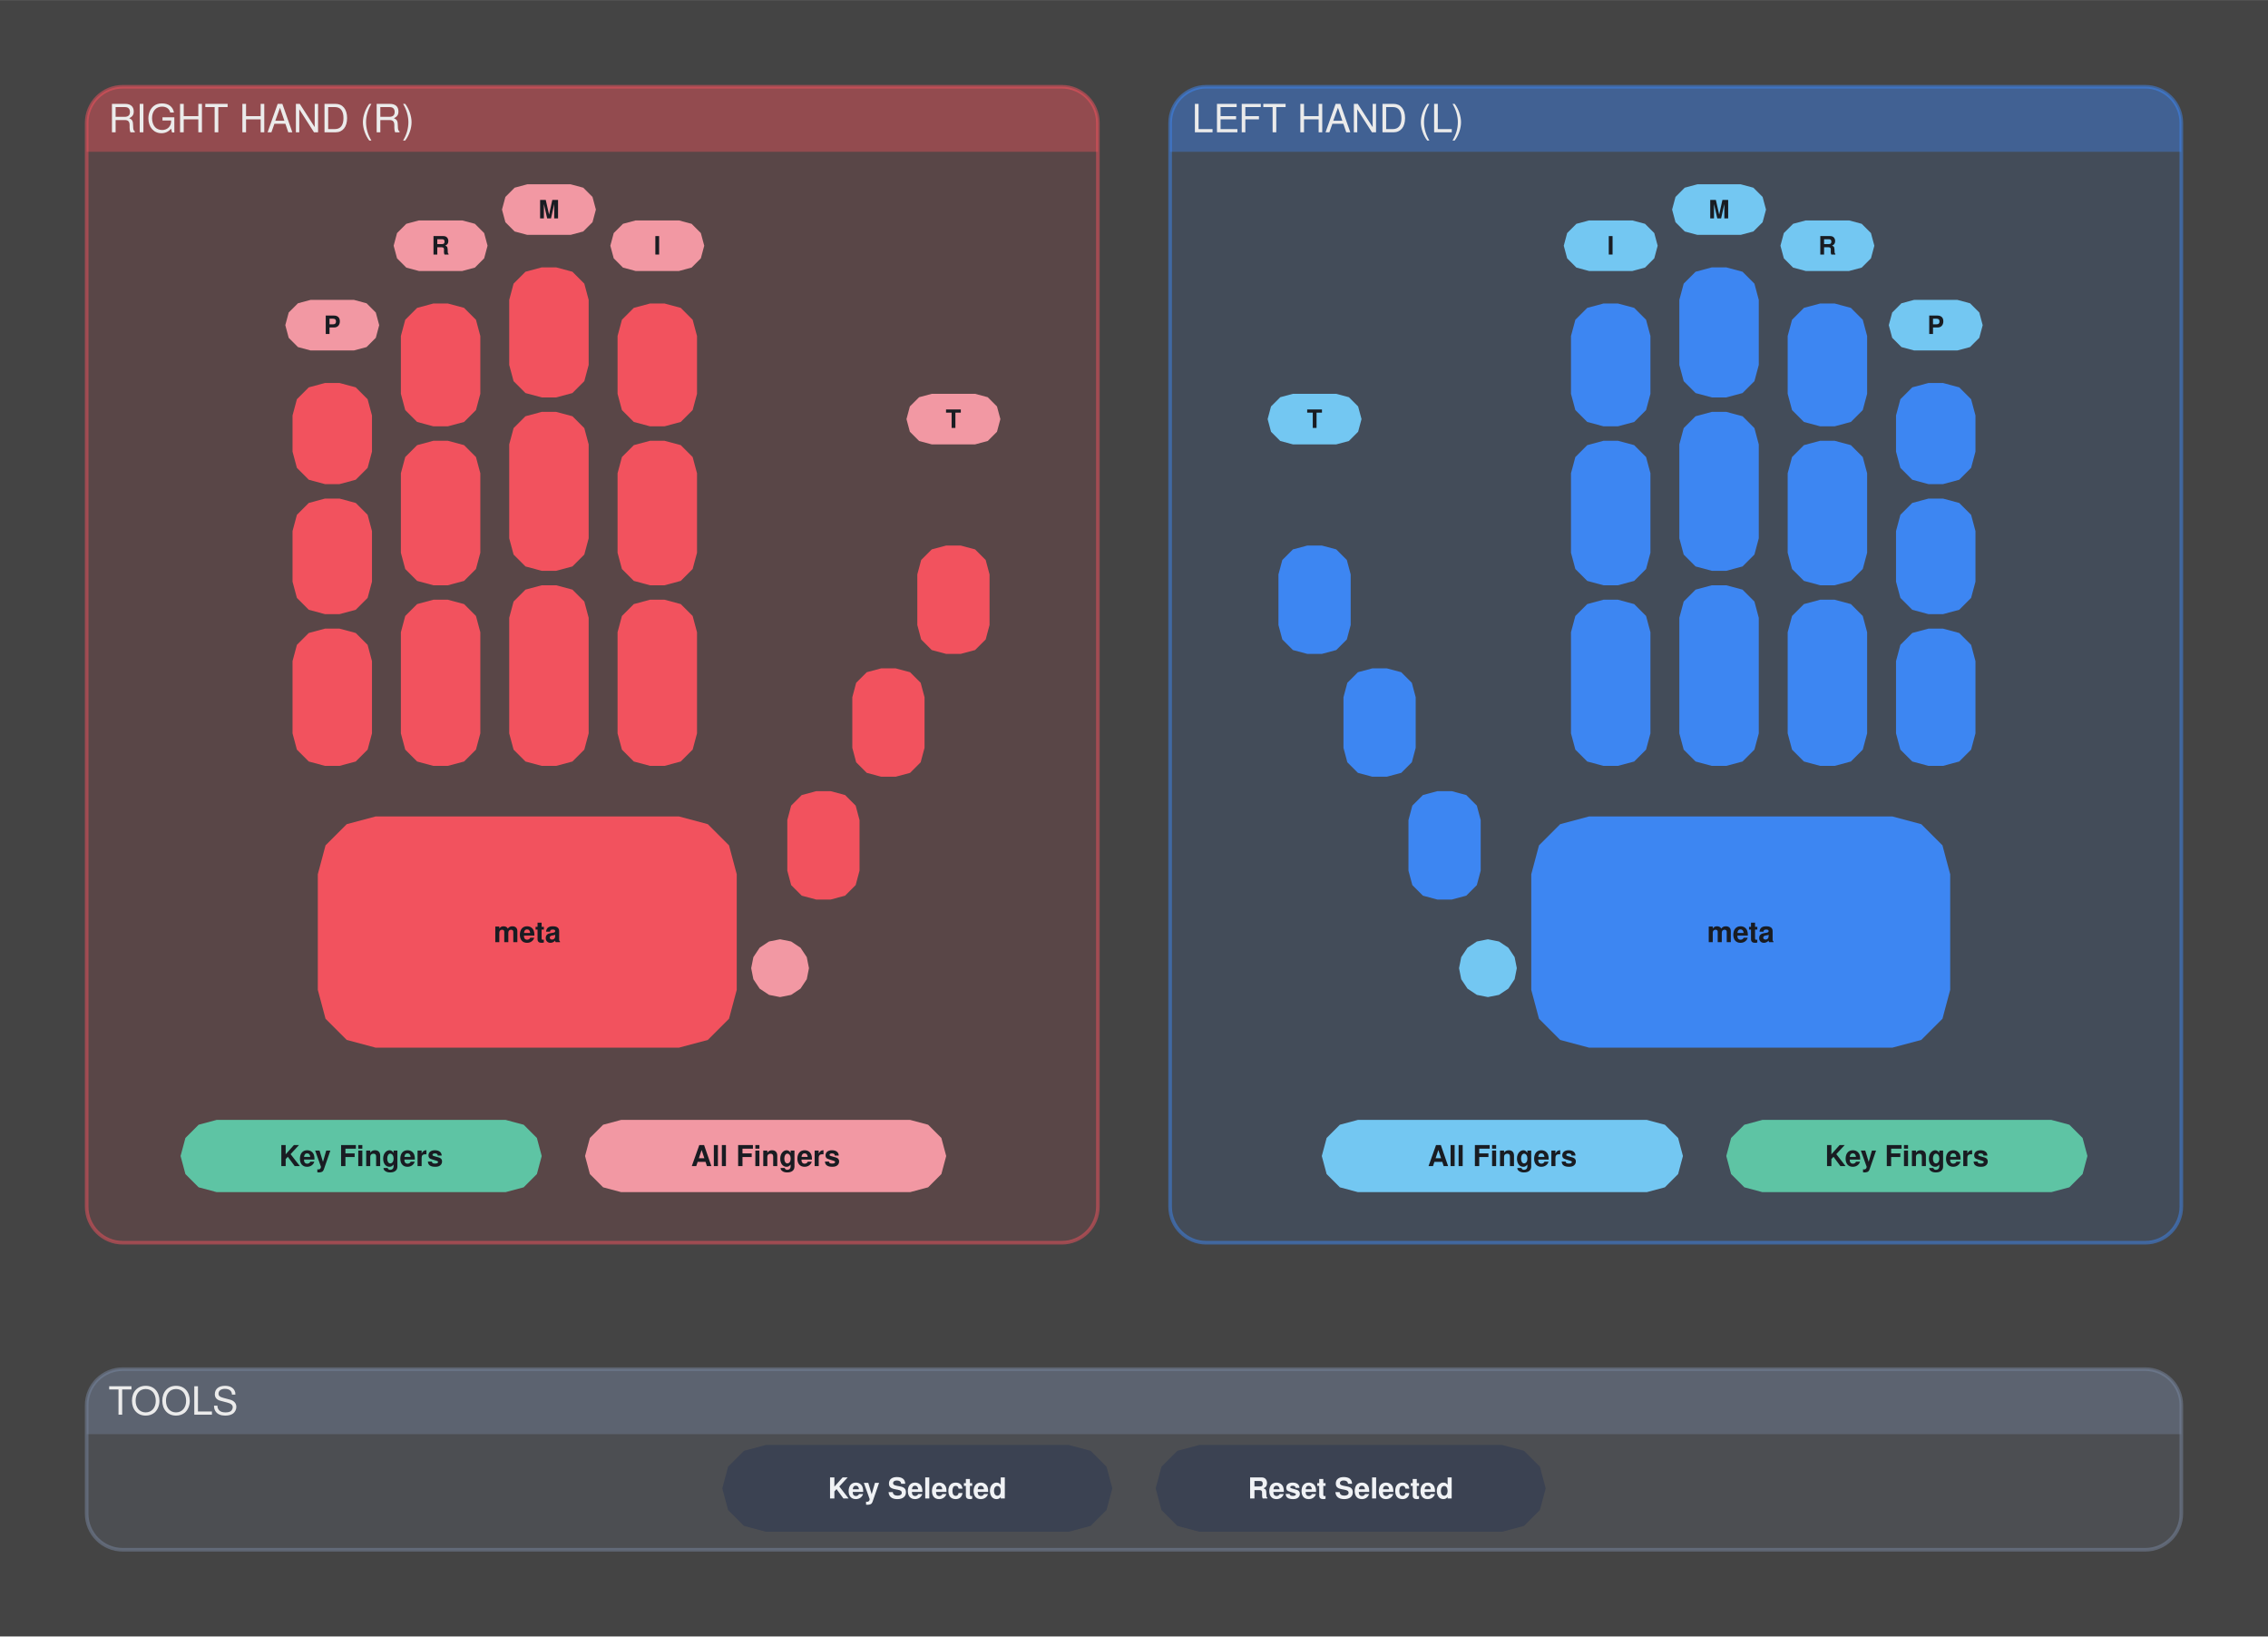
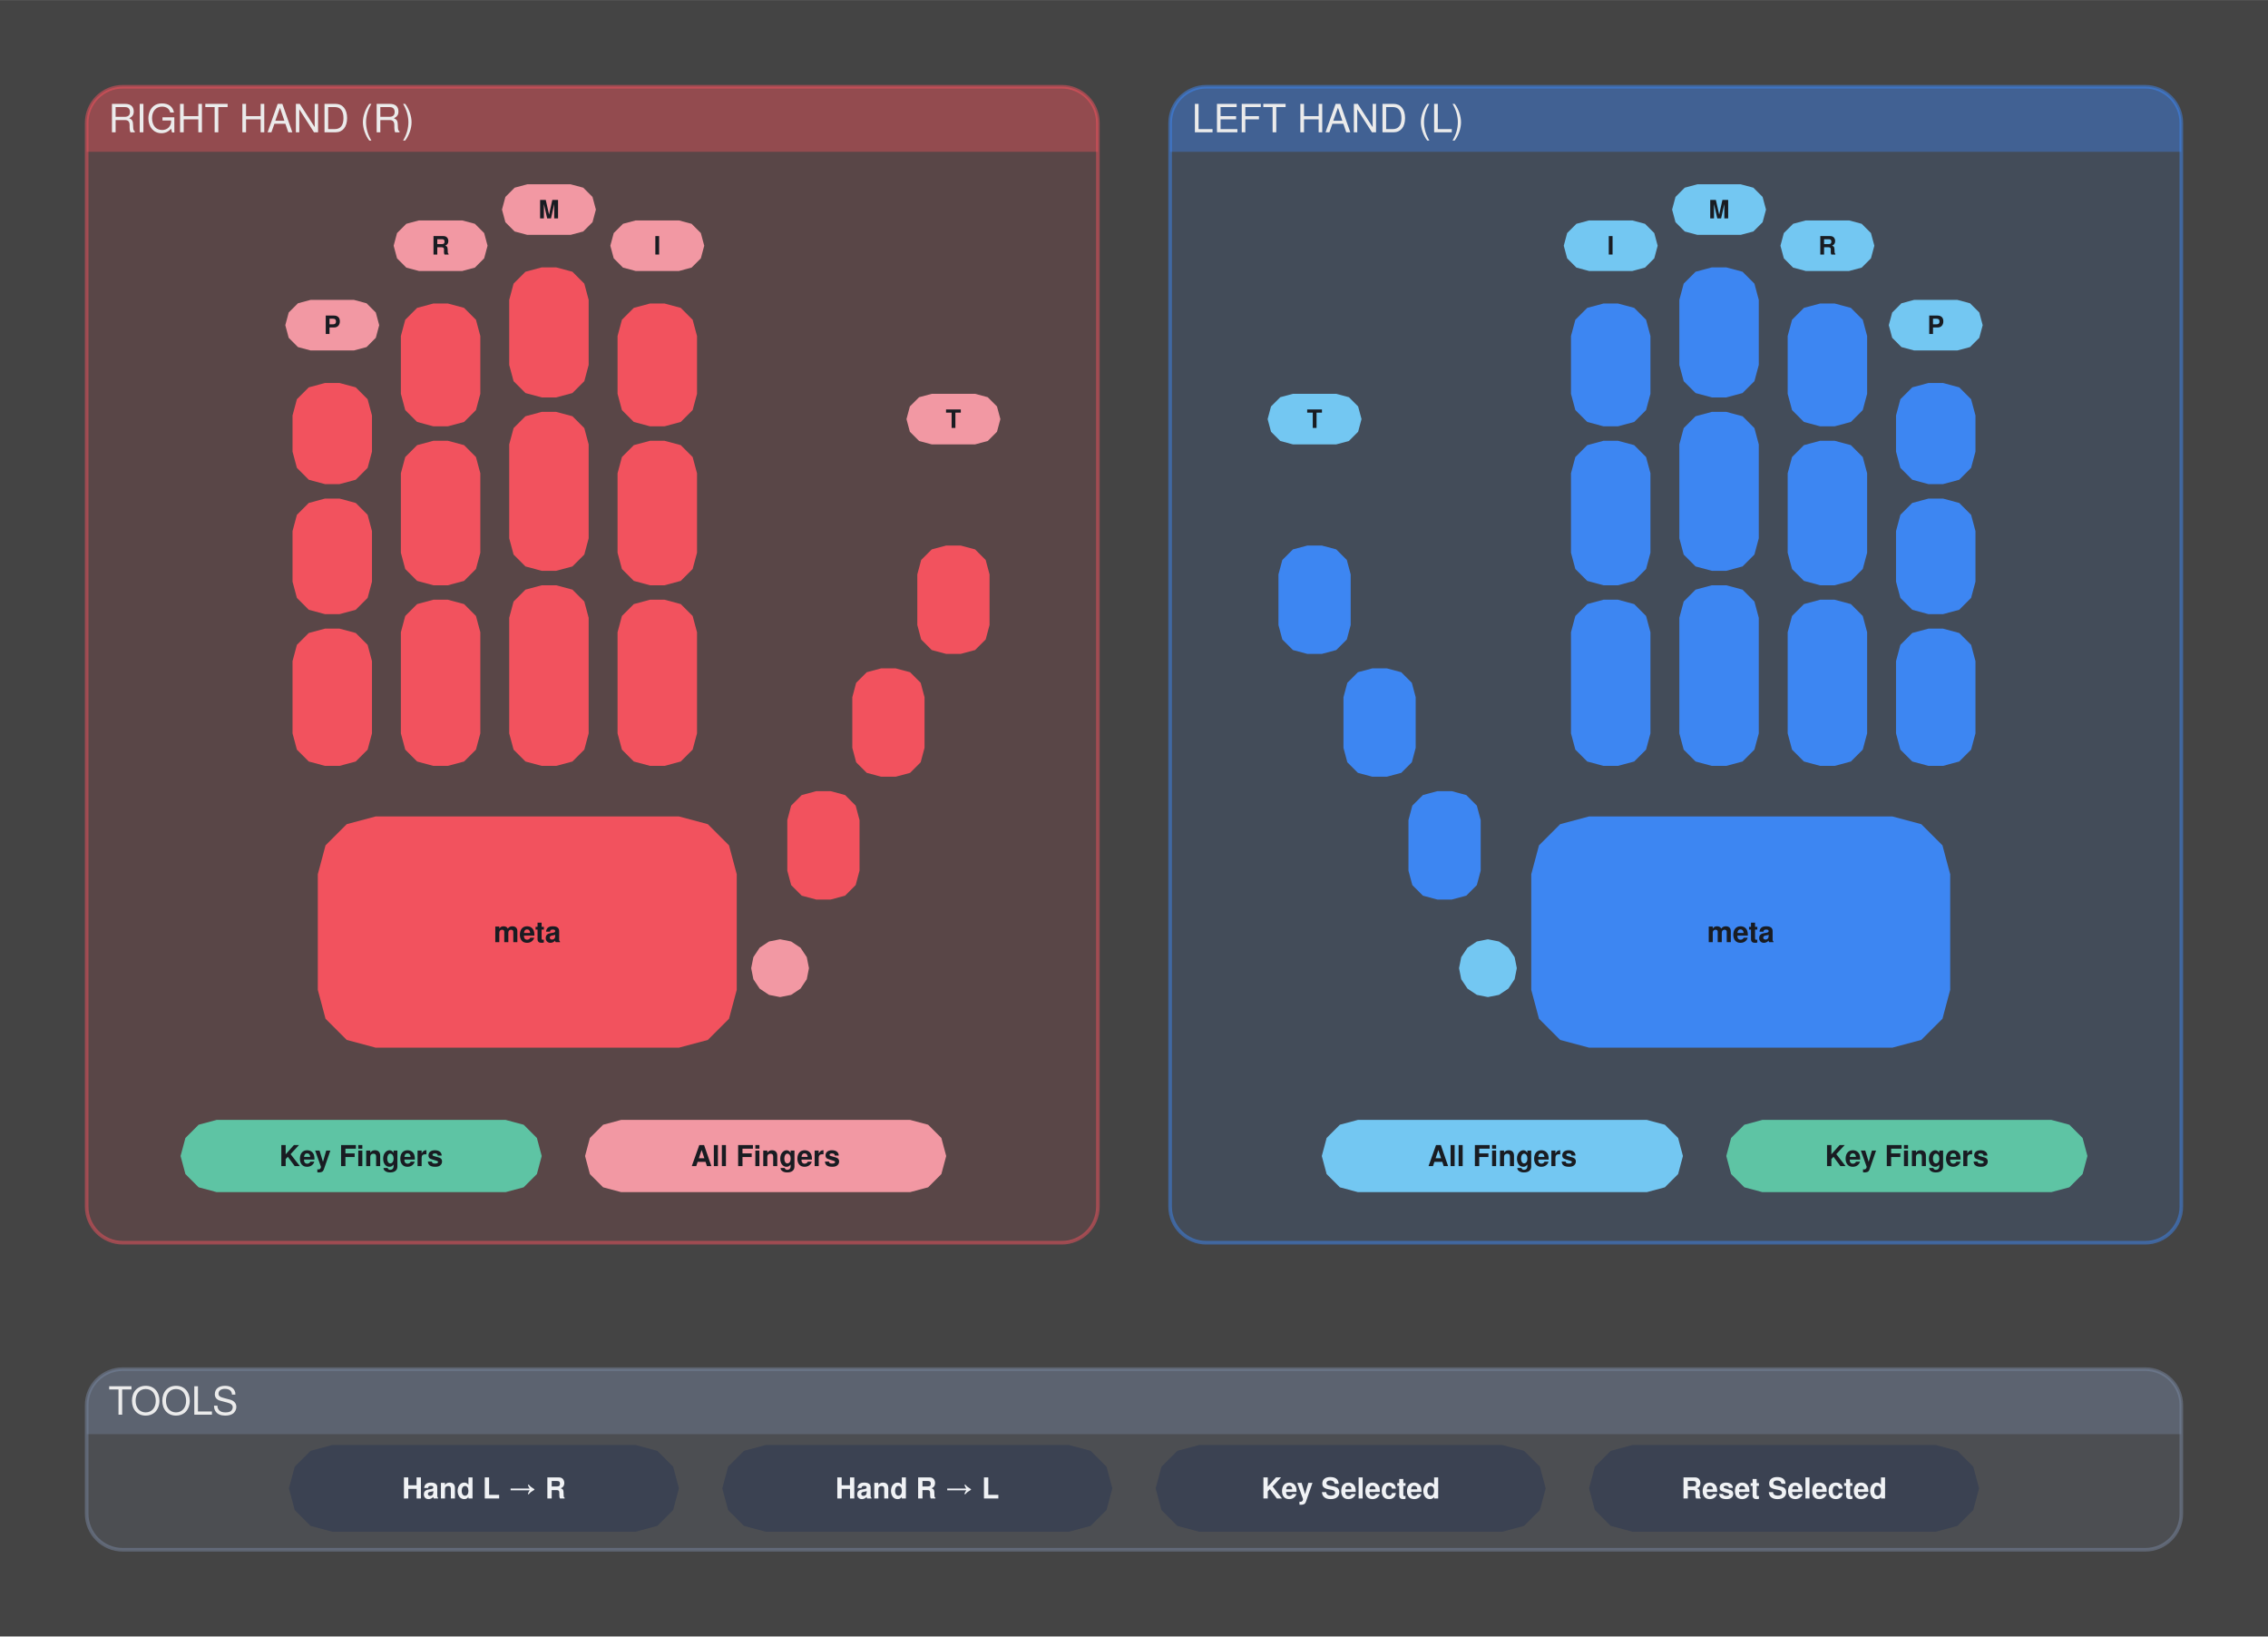
<svg xmlns="http://www.w3.org/2000/svg" width="1005" height="725" viewBox="0 0 628 453" font-family="Segoe UI, Helvetica, Arial, sans-serif">
  <rect width="100%" height="100%" fill="#444444" />
-   <clipPath id="clip140623414644416">
+   <clipPath id="clip139672908442432">
    <rect x="24.0" y="24.0" width="280.0" height="320.0" rx="10.0" />
  </clipPath>
  <rect x="24.0" y="24.0" width="280.0" height="320.0" rx="10.0" fill="rgb(255,84,96)" fill-opacity="0.11" stroke="rgb(255,84,96)" stroke-opacity="0.46" stroke-width="1" />
-   <rect x="24.0" y="24.0" width="280.0" height="18" fill="rgb(255,84,96)" fill-opacity="0.35" clip-path="url(#clip140623414644416)" />
+   <rect x="24.0" y="24.0" width="280.0" height="18" fill="rgb(255,84,96)" fill-opacity="0.35" clip-path="url(#clip139672908442432)" />
  <text x="30.0" y="33.0" font-size="10.8" dominant-baseline="middle" fill="#ebebeb">RIGHT HAND  (R)</text>
  <polygon points="188.00,226.00 196.00,228.14 201.86,234.00 204.00,242.00 204.00,274.00 201.86,282.00 196.00,287.86 188.00,290.00 104.00,290.00 96.00,287.86 90.14,282.00 88.00,274.00 88.00,242.00 90.14,234.00 96.00,228.14 104.00,226.00" fill="rgb(255,84,96)" fill-opacity="0.92" />
  <text x="146.00" y="258.00" font-size="8.0" text-anchor="middle" dominant-baseline="middle" font-weight="600" fill="rgb(25,28,34)">meta</text>
  <polygon points="184.00,166.00 188.50,167.21 191.79,170.50 193.00,175.00 193.00,203.00 191.79,207.50 188.50,210.79 184.00,212.00 180.00,212.00 175.50,210.79 172.21,207.50 171.00,203.00 171.00,175.00 172.21,170.50 175.50,167.21 180.00,166.00" fill="rgb(255,84,96)" fill-opacity="0.92" />
  <polygon points="184.00,122.00 188.50,123.21 191.79,126.50 193.00,131.00 193.00,153.00 191.79,157.50 188.50,160.79 184.00,162.00 180.00,162.00 175.50,160.79 172.21,157.50 171.00,153.00 171.00,131.00 172.21,126.50 175.50,123.21 180.00,122.00" fill="rgb(255,84,96)" fill-opacity="0.92" />
  <polygon points="184.00,84.00 188.50,85.21 191.79,88.50 193.00,93.00 193.00,109.00 191.79,113.50 188.50,116.79 184.00,118.00 180.00,118.00 175.50,116.79 172.21,113.50 171.00,109.00 171.00,93.00 172.21,88.50 175.50,85.21 180.00,84.00" fill="rgb(255,84,96)" fill-opacity="0.92" />
  <polygon points="188.00,61.00 191.50,61.94 194.06,64.50 195.00,68.00 195.00,68.00 194.06,71.50 191.50,74.06 188.00,75.00 176.00,75.00 172.50,74.06 169.94,71.50 169.00,68.00 169.00,68.00 169.94,64.50 172.50,61.94 176.00,61.00" fill="rgb(255,160,170)" fill-opacity="0.92" />
  <text x="182.00" y="68.00" font-size="7.0" text-anchor="middle" dominant-baseline="middle" font-weight="600" fill="rgb(25,28,34)">I</text>
  <polygon points="154.00,162.00 158.50,163.21 161.79,166.50 163.00,171.00 163.00,203.00 161.79,207.50 158.50,210.79 154.00,212.00 150.00,212.00 145.50,210.79 142.21,207.50 141.00,203.00 141.00,171.00 142.21,166.50 145.50,163.21 150.00,162.00" fill="rgb(255,84,96)" fill-opacity="0.92" />
  <polygon points="154.00,114.00 158.50,115.21 161.79,118.50 163.00,123.00 163.00,149.00 161.79,153.50 158.50,156.79 154.00,158.00 150.00,158.00 145.50,156.79 142.21,153.50 141.00,149.00 141.00,123.00 142.21,118.50 145.50,115.21 150.00,114.00" fill="rgb(255,84,96)" fill-opacity="0.92" />
  <polygon points="154.00,74.00 158.50,75.21 161.79,78.50 163.00,83.00 163.00,101.00 161.79,105.50 158.50,108.79 154.00,110.00 150.00,110.00 145.50,108.79 142.21,105.50 141.00,101.00 141.00,83.00 142.21,78.50 145.50,75.21 150.00,74.00" fill="rgb(255,84,96)" fill-opacity="0.92" />
  <polygon points="158.00,51.00 161.50,51.94 164.06,54.50 165.00,58.00 165.00,58.00 164.06,61.50 161.50,64.06 158.00,65.00 146.00,65.00 142.50,64.06 139.94,61.50 139.00,58.00 139.00,58.00 139.94,54.50 142.50,51.94 146.00,51.00" fill="rgb(255,160,170)" fill-opacity="0.92" />
  <text x="152.00" y="58.00" font-size="7.0" text-anchor="middle" dominant-baseline="middle" font-weight="600" fill="rgb(25,28,34)">M</text>
  <polygon points="124.00,166.00 128.50,167.21 131.79,170.50 133.00,175.00 133.00,203.00 131.79,207.50 128.50,210.79 124.00,212.00 120.00,212.00 115.50,210.79 112.21,207.50 111.00,203.00 111.00,175.00 112.21,170.50 115.50,167.21 120.00,166.00" fill="rgb(255,84,96)" fill-opacity="0.92" />
  <polygon points="124.00,122.00 128.50,123.21 131.79,126.50 133.00,131.00 133.00,153.00 131.79,157.50 128.50,160.79 124.00,162.00 120.00,162.00 115.50,160.79 112.21,157.50 111.00,153.00 111.00,131.00 112.21,126.50 115.50,123.21 120.00,122.00" fill="rgb(255,84,96)" fill-opacity="0.92" />
  <polygon points="124.00,84.00 128.50,85.21 131.79,88.50 133.00,93.00 133.00,109.00 131.79,113.50 128.50,116.79 124.00,118.00 120.00,118.00 115.50,116.79 112.21,113.50 111.00,109.00 111.00,93.00 112.21,88.50 115.50,85.21 120.00,84.00" fill="rgb(255,84,96)" fill-opacity="0.92" />
  <polygon points="128.00,61.00 131.50,61.94 134.06,64.50 135.00,68.00 135.00,68.00 134.06,71.50 131.50,74.06 128.00,75.00 116.00,75.00 112.50,74.06 109.94,71.50 109.00,68.00 109.00,68.00 109.94,64.50 112.50,61.94 116.00,61.00" fill="rgb(255,160,170)" fill-opacity="0.92" />
  <text x="122.00" y="68.00" font-size="7.0" text-anchor="middle" dominant-baseline="middle" font-weight="600" fill="rgb(25,28,34)">R</text>
  <polygon points="94.00,174.00 98.50,175.21 101.79,178.50 103.00,183.00 103.00,203.00 101.79,207.50 98.50,210.79 94.00,212.00 90.00,212.00 85.50,210.79 82.21,207.50 81.00,203.00 81.00,183.00 82.21,178.50 85.50,175.21 90.00,174.00" fill="rgb(255,84,96)" fill-opacity="0.92" />
  <polygon points="94.00,138.00 98.50,139.21 101.79,142.50 103.00,147.00 103.00,161.00 101.79,165.50 98.50,168.79 94.00,170.00 90.00,170.00 85.50,168.79 82.21,165.50 81.00,161.00 81.00,147.00 82.21,142.50 85.50,139.21 90.00,138.00" fill="rgb(255,84,96)" fill-opacity="0.92" />
  <polygon points="94.00,106.00 98.50,107.21 101.79,110.50 103.00,115.00 103.00,125.00 101.79,129.50 98.50,132.79 94.00,134.00 90.00,134.00 85.50,132.79 82.21,129.50 81.00,125.00 81.00,115.00 82.21,110.50 85.50,107.21 90.00,106.00" fill="rgb(255,84,96)" fill-opacity="0.92" />
  <polygon points="98.00,83.00 101.50,83.94 104.06,86.50 105.00,90.00 105.00,90.00 104.06,93.50 101.50,96.06 98.00,97.00 86.00,97.00 82.50,96.06 79.94,93.50 79.00,90.00 79.00,90.00 79.94,86.50 82.50,83.94 86.00,83.00" fill="rgb(255,160,170)" fill-opacity="0.92" />
  <text x="92.00" y="90.00" font-size="7.0" text-anchor="middle" dominant-baseline="middle" font-weight="600" fill="rgb(25,28,34)">P</text>
  <polygon points="216.00,260.00 219.06,260.61 221.66,262.34 223.39,264.94 224.00,268.00 223.39,271.06 221.66,273.66 219.06,275.39 216.00,276.00 212.94,275.39 210.34,273.66 208.61,271.06 208.00,268.00 208.61,264.94 210.34,262.34 212.94,260.61" fill="rgb(255,160,170)" fill-opacity="0.92" />
  <polygon points="230.00,219.00 234.00,220.07 236.93,223.00 238.00,227.00 238.00,241.00 236.93,245.00 234.00,247.93 230.00,249.00 226.00,249.00 222.00,247.93 219.07,245.00 218.00,241.00 218.00,227.00 219.07,223.00 222.00,220.07 226.00,219.00" fill="rgb(255,84,96)" fill-opacity="0.92" />
  <polygon points="248.00,185.00 252.00,186.07 254.93,189.00 256.00,193.00 256.00,207.00 254.93,211.00 252.00,213.93 248.00,215.00 244.00,215.00 240.00,213.93 237.07,211.00 236.00,207.00 236.00,193.00 237.07,189.00 240.00,186.07 244.00,185.00" fill="rgb(255,84,96)" fill-opacity="0.92" />
  <polygon points="266.00,151.00 270.00,152.07 272.93,155.00 274.00,159.00 274.00,173.00 272.93,177.00 270.00,179.93 266.00,181.00 262.00,181.00 258.00,179.93 255.07,177.00 254.00,173.00 254.00,159.00 255.07,155.00 258.00,152.07 262.00,151.00" fill="rgb(255,84,96)" fill-opacity="0.92" />
  <polygon points="270.00,109.00 273.50,109.94 276.06,112.50 277.00,116.00 277.00,116.00 276.06,119.50 273.50,122.06 270.00,123.00 258.00,123.00 254.50,122.06 251.94,119.50 251.00,116.00 251.00,116.00 251.94,112.50 254.50,109.94 258.00,109.00" fill="rgb(255,160,170)" fill-opacity="0.92" />
  <text x="264.00" y="116.00" font-size="7.0" text-anchor="middle" dominant-baseline="middle" font-weight="600" fill="rgb(25,28,34)">T</text>
  <polygon points="252.00,310.00 257.00,311.34 260.66,315.00 262.00,320.00 262.00,320.00 260.66,325.00 257.00,328.66 252.00,330.00 172.00,330.00 167.00,328.66 163.34,325.00 162.00,320.00 162.00,320.00 163.34,315.00 167.00,311.34 172.00,310.00" fill="rgb(255,160,170)" fill-opacity="0.92" />
  <text x="212.00" y="320.00" font-size="8.0" text-anchor="middle" dominant-baseline="middle" font-weight="600" fill="rgb(25,28,34)">All Fingers</text>
  <polygon points="140.00,310.00 145.00,311.34 148.66,315.00 150.00,320.00 150.00,320.00 148.66,325.00 145.00,328.66 140.00,330.00 60.00,330.00 55.00,328.66 51.34,325.00 50.00,320.00 50.00,320.00 51.34,315.00 55.00,311.34 60.00,310.00" fill="rgb(94,196,164)" fill-opacity="1.00" />
  <text x="100.00" y="320.00" font-size="8.0" text-anchor="middle" dominant-baseline="middle" font-weight="600" fill="rgb(25,28,34)">Key Fingers</text>
-   <clipPath id="clip140623414728128">
+   <clipPath id="clip139672908526144">
    <rect x="324.0" y="24.0" width="280.0" height="320.0" rx="10.0" />
  </clipPath>
  <rect x="324.0" y="24.0" width="280.0" height="320.0" rx="10.0" fill="rgb(61,139,255)" fill-opacity="0.11" stroke="rgb(61,139,255)" stroke-opacity="0.46" stroke-width="1" />
-   <rect x="324.0" y="24.0" width="280.0" height="18" fill="rgb(61,139,255)" fill-opacity="0.35" clip-path="url(#clip140623414728128)" />
+   <rect x="324.0" y="24.0" width="280.0" height="18" fill="rgb(61,139,255)" fill-opacity="0.35" clip-path="url(#clip139672908526144)" />
  <text x="330.0" y="33.0" font-size="10.8" dominant-baseline="middle" fill="#ebebeb">LEFT HAND  (L)</text>
  <polygon points="524.00,226.00 532.00,228.14 537.86,234.00 540.00,242.00 540.00,274.00 537.86,282.00 532.00,287.86 524.00,290.00 440.00,290.00 432.00,287.86 426.14,282.00 424.00,274.00 424.00,242.00 426.14,234.00 432.00,228.14 440.00,226.00" fill="rgb(61,139,255)" fill-opacity="0.92" />
  <text x="482.00" y="258.00" font-size="8.0" text-anchor="middle" dominant-baseline="middle" font-weight="600" fill="rgb(25,28,34)">meta</text>
  <polygon points="448.00,166.00 452.50,167.21 455.79,170.50 457.00,175.00 457.00,203.00 455.79,207.50 452.50,210.79 448.00,212.00 444.00,212.00 439.50,210.79 436.21,207.50 435.00,203.00 435.00,175.00 436.21,170.50 439.50,167.21 444.00,166.00" fill="rgb(61,139,255)" fill-opacity="0.92" />
  <polygon points="448.00,122.00 452.50,123.21 455.79,126.50 457.00,131.00 457.00,153.00 455.79,157.50 452.50,160.79 448.00,162.00 444.00,162.00 439.50,160.79 436.21,157.50 435.00,153.00 435.00,131.00 436.21,126.50 439.50,123.21 444.00,122.00" fill="rgb(61,139,255)" fill-opacity="0.92" />
  <polygon points="448.00,84.00 452.50,85.21 455.79,88.50 457.00,93.00 457.00,109.00 455.79,113.50 452.50,116.79 448.00,118.00 444.00,118.00 439.50,116.79 436.21,113.50 435.00,109.00 435.00,93.00 436.21,88.50 439.50,85.21 444.00,84.00" fill="rgb(61,139,255)" fill-opacity="0.92" />
  <polygon points="452.00,61.00 455.50,61.94 458.06,64.50 459.00,68.00 459.00,68.00 458.06,71.50 455.50,74.06 452.00,75.00 440.00,75.00 436.50,74.06 433.94,71.50 433.00,68.00 433.00,68.00 433.94,64.50 436.50,61.94 440.00,61.00" fill="rgb(120,210,255)" fill-opacity="0.92" />
  <text x="446.00" y="68.00" font-size="7.0" text-anchor="middle" dominant-baseline="middle" font-weight="600" fill="rgb(25,28,34)">I</text>
  <polygon points="478.00,162.00 482.50,163.21 485.79,166.50 487.00,171.00 487.00,203.00 485.79,207.50 482.50,210.79 478.00,212.00 474.00,212.00 469.50,210.79 466.21,207.50 465.00,203.00 465.00,171.00 466.21,166.50 469.50,163.21 474.00,162.00" fill="rgb(61,139,255)" fill-opacity="0.92" />
  <polygon points="478.00,114.00 482.50,115.21 485.79,118.50 487.00,123.00 487.00,149.00 485.79,153.50 482.50,156.79 478.00,158.00 474.00,158.00 469.50,156.79 466.21,153.50 465.00,149.00 465.00,123.00 466.21,118.50 469.50,115.21 474.00,114.00" fill="rgb(61,139,255)" fill-opacity="0.92" />
  <polygon points="478.00,74.00 482.50,75.21 485.79,78.50 487.00,83.00 487.00,101.00 485.79,105.50 482.50,108.79 478.00,110.00 474.00,110.00 469.50,108.79 466.21,105.50 465.00,101.00 465.00,83.00 466.21,78.50 469.50,75.21 474.00,74.00" fill="rgb(61,139,255)" fill-opacity="0.92" />
  <polygon points="482.00,51.00 485.50,51.94 488.06,54.50 489.00,58.00 489.00,58.00 488.06,61.50 485.50,64.06 482.00,65.00 470.00,65.00 466.50,64.06 463.94,61.50 463.00,58.00 463.00,58.00 463.94,54.50 466.50,51.94 470.00,51.00" fill="rgb(120,210,255)" fill-opacity="0.92" />
  <text x="476.00" y="58.00" font-size="7.0" text-anchor="middle" dominant-baseline="middle" font-weight="600" fill="rgb(25,28,34)">M</text>
  <polygon points="508.00,166.00 512.50,167.21 515.79,170.50 517.00,175.00 517.00,203.00 515.79,207.50 512.50,210.79 508.00,212.00 504.00,212.00 499.50,210.79 496.21,207.50 495.00,203.00 495.00,175.00 496.21,170.50 499.50,167.21 504.00,166.00" fill="rgb(61,139,255)" fill-opacity="0.92" />
  <polygon points="508.00,122.00 512.50,123.21 515.79,126.50 517.00,131.00 517.00,153.00 515.79,157.50 512.50,160.79 508.00,162.00 504.00,162.00 499.50,160.79 496.21,157.50 495.00,153.00 495.00,131.00 496.21,126.50 499.50,123.21 504.00,122.00" fill="rgb(61,139,255)" fill-opacity="0.92" />
  <polygon points="508.00,84.00 512.50,85.21 515.79,88.50 517.00,93.00 517.00,109.00 515.79,113.50 512.50,116.79 508.00,118.00 504.00,118.00 499.50,116.79 496.21,113.50 495.00,109.00 495.00,93.00 496.21,88.50 499.50,85.21 504.00,84.00" fill="rgb(61,139,255)" fill-opacity="0.92" />
  <polygon points="512.00,61.00 515.50,61.94 518.06,64.50 519.00,68.00 519.00,68.00 518.06,71.50 515.50,74.06 512.00,75.00 500.00,75.00 496.50,74.06 493.94,71.50 493.00,68.00 493.00,68.00 493.94,64.50 496.50,61.94 500.00,61.00" fill="rgb(120,210,255)" fill-opacity="0.92" />
  <text x="506.00" y="68.00" font-size="7.0" text-anchor="middle" dominant-baseline="middle" font-weight="600" fill="rgb(25,28,34)">R</text>
  <polygon points="538.00,174.00 542.50,175.21 545.79,178.50 547.00,183.00 547.00,203.00 545.79,207.50 542.50,210.79 538.00,212.00 534.00,212.00 529.50,210.79 526.21,207.50 525.00,203.00 525.00,183.00 526.21,178.50 529.50,175.21 534.00,174.00" fill="rgb(61,139,255)" fill-opacity="0.92" />
  <polygon points="538.00,138.00 542.50,139.21 545.79,142.50 547.00,147.00 547.00,161.00 545.79,165.50 542.50,168.79 538.00,170.00 534.00,170.00 529.50,168.79 526.21,165.50 525.00,161.00 525.00,147.00 526.21,142.50 529.50,139.21 534.00,138.00" fill="rgb(61,139,255)" fill-opacity="0.92" />
  <polygon points="538.00,106.00 542.50,107.21 545.79,110.50 547.00,115.00 547.00,125.00 545.79,129.50 542.50,132.79 538.00,134.00 534.00,134.00 529.50,132.79 526.21,129.50 525.00,125.00 525.00,115.00 526.21,110.50 529.50,107.21 534.00,106.00" fill="rgb(61,139,255)" fill-opacity="0.92" />
  <polygon points="542.00,83.00 545.50,83.94 548.06,86.50 549.00,90.00 549.00,90.00 548.06,93.50 545.50,96.06 542.00,97.00 530.00,97.00 526.50,96.06 523.94,93.50 523.00,90.00 523.00,90.00 523.94,86.50 526.50,83.94 530.00,83.00" fill="rgb(120,210,255)" fill-opacity="0.92" />
  <text x="536.00" y="90.00" font-size="7.0" text-anchor="middle" dominant-baseline="middle" font-weight="600" fill="rgb(25,28,34)">P</text>
  <polygon points="412.00,260.00 415.06,260.61 417.66,262.34 419.39,264.94 420.00,268.00 419.39,271.06 417.66,273.66 415.06,275.39 412.00,276.00 408.94,275.39 406.34,273.66 404.61,271.06 404.00,268.00 404.61,264.94 406.34,262.34 408.94,260.61" fill="rgb(120,210,255)" fill-opacity="0.92" />
  <polygon points="402.00,219.00 406.00,220.07 408.93,223.00 410.00,227.00 410.00,241.00 408.93,245.00 406.00,247.93 402.00,249.00 398.00,249.00 394.00,247.93 391.07,245.00 390.00,241.00 390.00,227.00 391.07,223.00 394.00,220.07 398.00,219.00" fill="rgb(61,139,255)" fill-opacity="0.92" />
  <polygon points="384.00,185.00 388.00,186.07 390.93,189.00 392.00,193.00 392.00,207.00 390.93,211.00 388.00,213.93 384.00,215.00 380.00,215.00 376.00,213.93 373.07,211.00 372.00,207.00 372.00,193.00 373.07,189.00 376.00,186.07 380.00,185.00" fill="rgb(61,139,255)" fill-opacity="0.92" />
  <polygon points="366.00,151.00 370.00,152.07 372.93,155.00 374.00,159.00 374.00,173.00 372.93,177.00 370.00,179.93 366.00,181.00 362.00,181.00 358.00,179.93 355.07,177.00 354.00,173.00 354.00,159.00 355.07,155.00 358.00,152.07 362.00,151.00" fill="rgb(61,139,255)" fill-opacity="0.92" />
  <polygon points="370.00,109.00 373.50,109.94 376.06,112.50 377.00,116.00 377.00,116.00 376.06,119.50 373.50,122.06 370.00,123.00 358.00,123.00 354.50,122.06 351.94,119.50 351.00,116.00 351.00,116.00 351.94,112.50 354.50,109.94 358.00,109.00" fill="rgb(120,210,255)" fill-opacity="0.92" />
  <text x="364.00" y="116.00" font-size="7.0" text-anchor="middle" dominant-baseline="middle" font-weight="600" fill="rgb(25,28,34)">T</text>
  <polygon points="456.00,310.00 461.00,311.34 464.66,315.00 466.00,320.00 466.00,320.00 464.66,325.00 461.00,328.66 456.00,330.00 376.00,330.00 371.00,328.66 367.34,325.00 366.00,320.00 366.00,320.00 367.34,315.00 371.00,311.34 376.00,310.00" fill="rgb(120,210,255)" fill-opacity="0.92" />
  <text x="416.00" y="320.00" font-size="8.0" text-anchor="middle" dominant-baseline="middle" font-weight="600" fill="rgb(25,28,34)">All Fingers</text>
  <polygon points="568.00,310.00 573.00,311.34 576.66,315.00 578.00,320.00 578.00,320.00 576.66,325.00 573.00,328.66 568.00,330.00 488.00,330.00 483.00,328.66 479.34,325.00 478.00,320.00 478.00,320.00 479.34,315.00 483.00,311.34 488.00,310.00" fill="rgb(94,196,164)" fill-opacity="1.00" />
  <text x="528.00" y="320.00" font-size="8.0" text-anchor="middle" dominant-baseline="middle" font-weight="600" fill="rgb(25,28,34)">Key Fingers</text>
-   <clipPath id="clip140623414779072">
+   <clipPath id="clip139672908577088">
    <rect x="24.0" y="379.0" width="580.0" height="50.0" rx="10.0" />
  </clipPath>
  <rect x="24.0" y="379.0" width="580.0" height="50.0" rx="10.0" fill="rgb(120,135,160)" fill-opacity="0.15" stroke="rgb(120,135,160)" stroke-opacity="0.50" stroke-width="1" />
-   <rect x="24.0" y="379.0" width="580.0" height="18" fill="rgb(120,135,160)" fill-opacity="0.38" clip-path="url(#clip140623414779072)" />
+   <rect x="24.0" y="379.0" width="580.0" height="18" fill="rgb(120,135,160)" fill-opacity="0.38" clip-path="url(#clip139672908577088)" />
  <text x="30.0" y="388.0" font-size="10.8" dominant-baseline="middle" fill="#ebebeb">TOOLS</text>
+   <polygon points="176.00,400.00 182.00,401.61 186.39,406.00 188.00,412.00 188.00,412.00 186.39,418.00 182.00,422.39 176.00,424.00 92.00,424.00 86.00,422.39 81.61,418.00 80.00,412.00 80.00,412.00 81.61,406.00 86.00,401.61 92.00,400.00" fill="rgb(59,66,82)" fill-opacity="1.00" />
+   <text x="134.00" y="412.00" font-size="8.0" text-anchor="middle" dominant-baseline="middle" font-weight="600" fill="rgb(240,242,245)">Hand L → R</text>
  <polygon points="296.00,400.00 302.00,401.61 306.39,406.00 308.00,412.00 308.00,412.00 306.39,418.00 302.00,422.39 296.00,424.00 212.00,424.00 206.00,422.39 201.61,418.00 200.00,412.00 200.00,412.00 201.61,406.00 206.00,401.61 212.00,400.00" fill="rgb(59,66,82)" fill-opacity="1.00" />
-   <text x="254.00" y="412.00" font-size="8.0" text-anchor="middle" dominant-baseline="middle" font-weight="600" fill="rgb(240,242,245)">Key Selected</text>
+   <text x="254.00" y="412.00" font-size="8.0" text-anchor="middle" dominant-baseline="middle" font-weight="600" fill="rgb(240,242,245)">Hand R → L</text>
  <polygon points="416.00,400.00 422.00,401.61 426.39,406.00 428.00,412.00 428.00,412.00 426.39,418.00 422.00,422.39 416.00,424.00 332.00,424.00 326.00,422.39 321.61,418.00 320.00,412.00 320.00,412.00 321.61,406.00 326.00,401.61 332.00,400.00" fill="rgb(59,66,82)" fill-opacity="1.00" />
-   <text x="374.00" y="412.00" font-size="8.0" text-anchor="middle" dominant-baseline="middle" font-weight="600" fill="rgb(240,242,245)">Reset Selected</text>
+   <text x="374.00" y="412.00" font-size="8.0" text-anchor="middle" dominant-baseline="middle" font-weight="600" fill="rgb(240,242,245)">Key Selected</text>
+   <polygon points="536.00,400.00 542.00,401.61 546.39,406.00 548.00,412.00 548.00,412.00 546.39,418.00 542.00,422.39 536.00,424.00 452.00,424.00 446.00,422.39 441.61,418.00 440.00,412.00 440.00,412.00 441.61,406.00 446.00,401.61 452.00,400.00" fill="rgb(59,66,82)" fill-opacity="1.00" />
+   <text x="494.00" y="412.00" font-size="8.0" text-anchor="middle" dominant-baseline="middle" font-weight="600" fill="rgb(240,242,245)">Reset Selected</text>
</svg>
